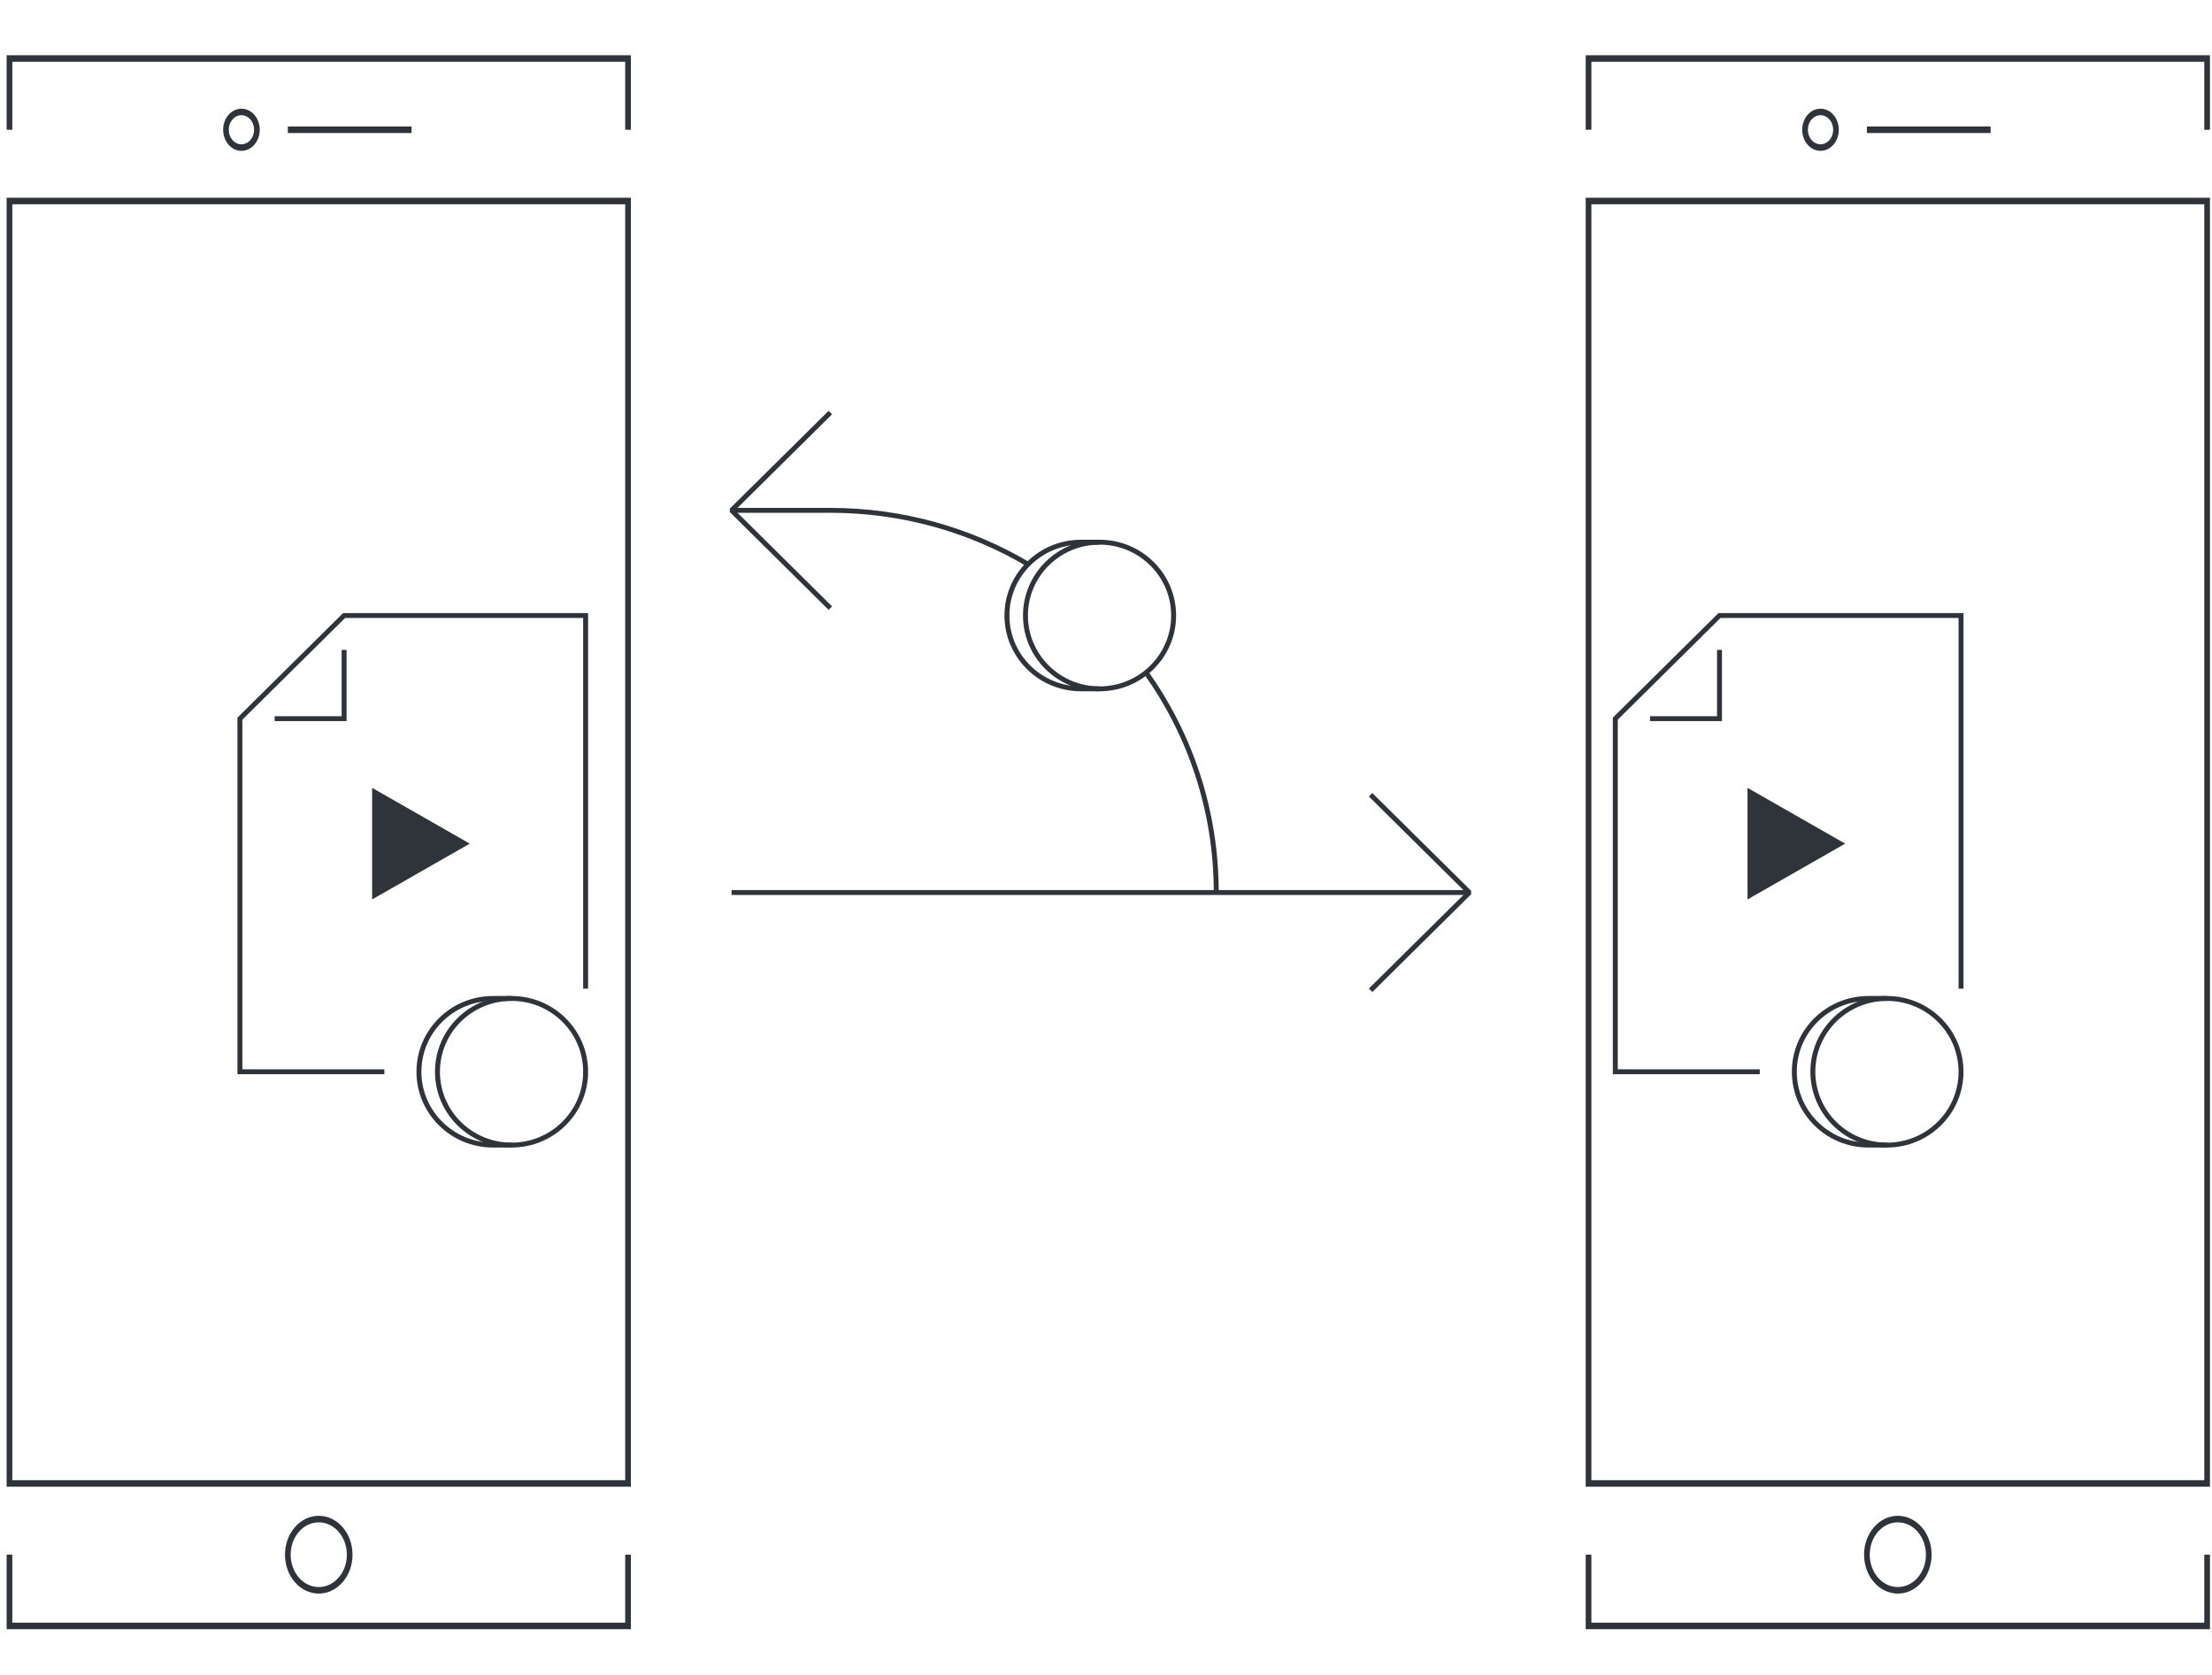
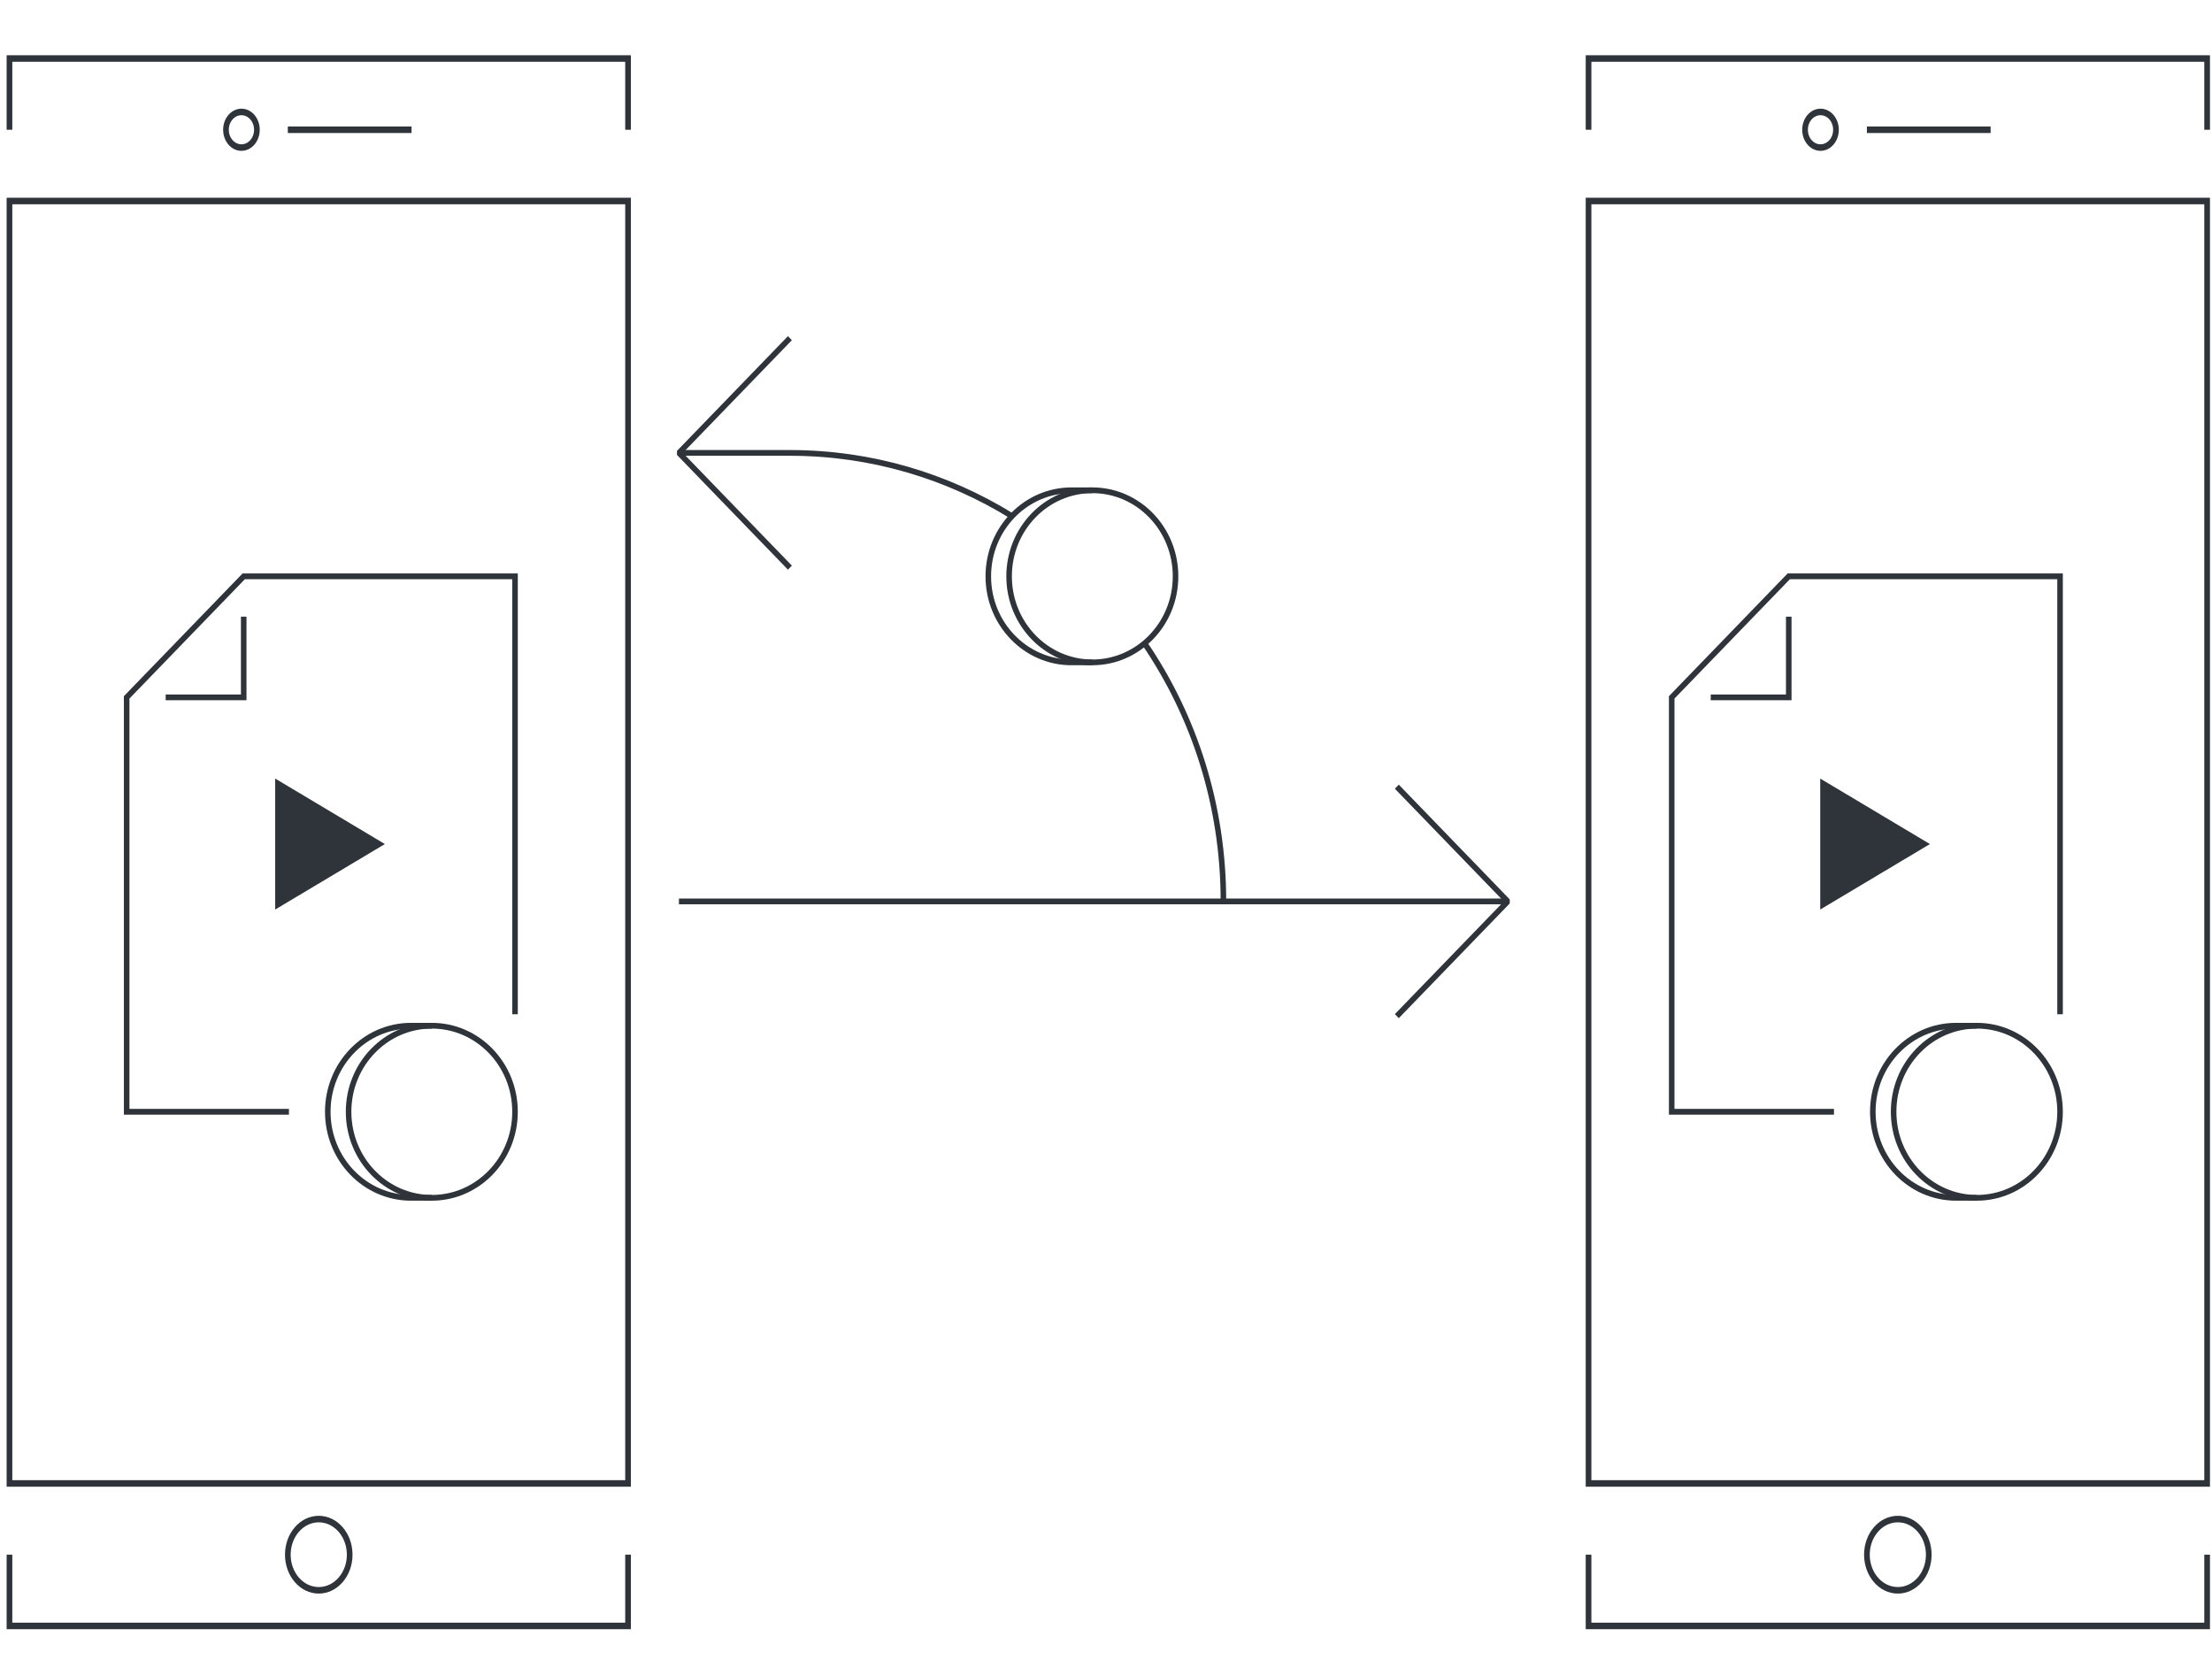
<svg xmlns="http://www.w3.org/2000/svg" id="Layer_1" viewBox="0 0 140 106" version="1.1" width="140" height="106">
  <defs id="defs120" />
  <style id="style2">.st0,.st1,.st2{fill:none;stroke:#2e343a;stroke-miterlimit:10}.st1,.st2{fill:#2e343a}.st2{fill:none;stroke-linejoin:bevel}</style>
  <g id="phones" transform="matrix(0.3588757,0,0,0.4133313,-154.9457,3.289966)">
    <g id="phone_2_">
      <path class="st0" d="M 154.938,22.818 H 264.029 V 219.182 H 154.938 Z M 264.029,230.091 V 241 H 154.938 v -10.909 m 0,-218.182 V 1 h 109.091 v 10.909" id="path27" style="fill:none;stroke:#2e343a;stroke-miterlimit:10" />
      <circle class="st0" cx="209.484" cy="230.091" r="5.455" id="circle29" style="fill:none;stroke:#2e343a;stroke-miterlimit:10" />
      <circle class="st0" cx="195.847" cy="11.909" r="2.727" id="circle31" style="fill:none;stroke:#2e343a;stroke-miterlimit:10" />
      <path class="st0" d="m 204.029,11.909 h 21.818" id="path33" style="fill:none;stroke:#2e343a;stroke-miterlimit:10" />
    </g>
    <g id="phone_1_">
      <path class="st0" d="M 433.424,22.818 H 542.515 V 219.182 H 433.424 Z M 542.515,230.091 V 241 H 433.424 v -10.909 m 0,-218.182 V 1 h 109.091 v 10.909" id="path36" style="fill:none;stroke:#2e343a;stroke-miterlimit:10" />
      <circle class="st0" cx="487.969" cy="230.091" r="5.455" id="circle38" style="fill:none;stroke:#2e343a;stroke-miterlimit:10" />
      <circle class="st0" cx="474.333" cy="11.909" r="2.727" id="circle40" style="fill:none;stroke:#2e343a;stroke-miterlimit:10" />
      <path class="st0" d="m 482.515,11.909 h 21.818" id="path42" style="fill:none;stroke:#2e343a;stroke-miterlimit:10" />
    </g>
    <g id="phone">
      <path class="st0" d="M 711.909,22.818 H 821 V 219.182 H 711.909 Z M 821,230.091 V 241 H 711.909 v -10.909 m 0,-218.182 V 1 H 821 v 10.909" id="path45" style="fill:none;stroke:#2e343a;stroke-miterlimit:10" />
      <circle class="st0" cx="766.455" cy="230.091" r="5.455" id="circle47" style="fill:none;stroke:#2e343a;stroke-miterlimit:10" />
      <circle class="st0" cx="752.818" cy="11.909" r="2.727" id="circle49" style="fill:none;stroke:#2e343a;stroke-miterlimit:10" />
      <path class="st0" d="m 761,11.909 h 21.818" id="path51" style="fill:none;stroke:#2e343a;stroke-miterlimit:10" />
    </g>
  </g>
-   <g id="g180" transform="matrix(0.3125861,0,0,0.3093756,-126.4079,61.12711)">
+   <g id="g180" transform="matrix(0.3511399,0,0,0.3630698,-151.0388,62.49519)">
    <g transform="translate(0,-136)" id="file3">
      <path style="fill:none;stroke:#2e343a;stroke-miterlimit:10" id="path83" d="m 482.219,157.667 h -29.25 V 85.431 l 21.098,-21.098 h 48.902 v 76.334" class="st0" />
      <path style="fill:#2e343a;stroke:#2e343a;stroke-miterlimit:10" id="path85" d="M 498.511,111 480.24,100.451 v 21.098 z" class="st1" />
      <path style="fill:none;stroke:#2e343a;stroke-miterlimit:10" id="path87" d="M 474.067,71.366 V 85.431 H 460.002" class="st0" />
      <circle style="fill:none;stroke:#2e343a;stroke-miterlimit:10" id="circle89" r="15" cy="157.667" cx="507.969" class="st0" />
      <path style="fill:none;stroke:#2e343a;stroke-miterlimit:10" id="path91" d="m 507.969,172.667 h -3.75 c -8.285,0 -15,-6.715 -15,-15 0,-8.285 6.715,-15 15,-15 h 3.75" class="st0" />
    </g>
    <g transform="translate(0,-136)" id="file3_1_">
      <path style="fill:none;stroke:#2e343a;stroke-miterlimit:10" id="path94" d="m 760.704,157.667 h -29.25 V 85.431 l 21.098,-21.098 h 48.902 v 76.334" class="st0" />
      <path style="fill:#2e343a;stroke:#2e343a;stroke-miterlimit:10" id="path96" d="m 776.996,111 -18.271,-10.549 v 21.098 z" class="st1" />
      <path style="fill:none;stroke:#2e343a;stroke-miterlimit:10" id="path98" d="M 752.552,71.366 V 85.431 H 738.488" class="st0" />
      <circle style="fill:none;stroke:#2e343a;stroke-miterlimit:10" id="circle100" r="15" cy="157.667" cx="786.454" class="st0" />
      <path style="fill:none;stroke:#2e343a;stroke-miterlimit:10" id="path102" d="m 786.454,172.667 h -3.75 c -8.284,0 -15,-6.715 -15,-15 0,-8.285 6.716,-15 15,-15 h 3.75" class="st0" />
    </g>
    <g transform="translate(0,-136)" id="arrow3">
      <path style="fill:none;stroke:#2e343a;stroke-miterlimit:10" id="path105" d="M 552.515,121 H 701.909" class="st0" />
      <path style="fill:none;stroke:#2e343a;stroke-linejoin:bevel;stroke-miterlimit:10" id="path107" d="m 681.909,101 20,20 -20,20" class="st2" />
    </g>
    <g transform="translate(0,-136)" id="arrow3a">
      <circle style="fill:none;stroke:#2e343a;stroke-miterlimit:10" id="circle110" r="15" cy="64.333" cx="627.025" class="st0" />
      <path style="fill:none;stroke:#2e343a;stroke-miterlimit:10" id="path112" d="m 627.025,79.333 h -3.75 c -8.284,0 -15,-6.715 -15,-15 0,-8.285 6.716,-15 15,-15 h 3.75 m -14.469,4.51 C 600.846,46.842 587.15,42.818 572.515,42.818 h -20 m 98.138,78.138 c 0,-16.731 -5.259,-32.235 -14.214,-44.947" class="st0" />
      <path style="fill:none;stroke:#2e343a;stroke-linejoin:bevel;stroke-miterlimit:10" id="path114" d="m 572.515,62.818 -20,-20 20,-20" class="st2" />
    </g>
  </g>
</svg>
